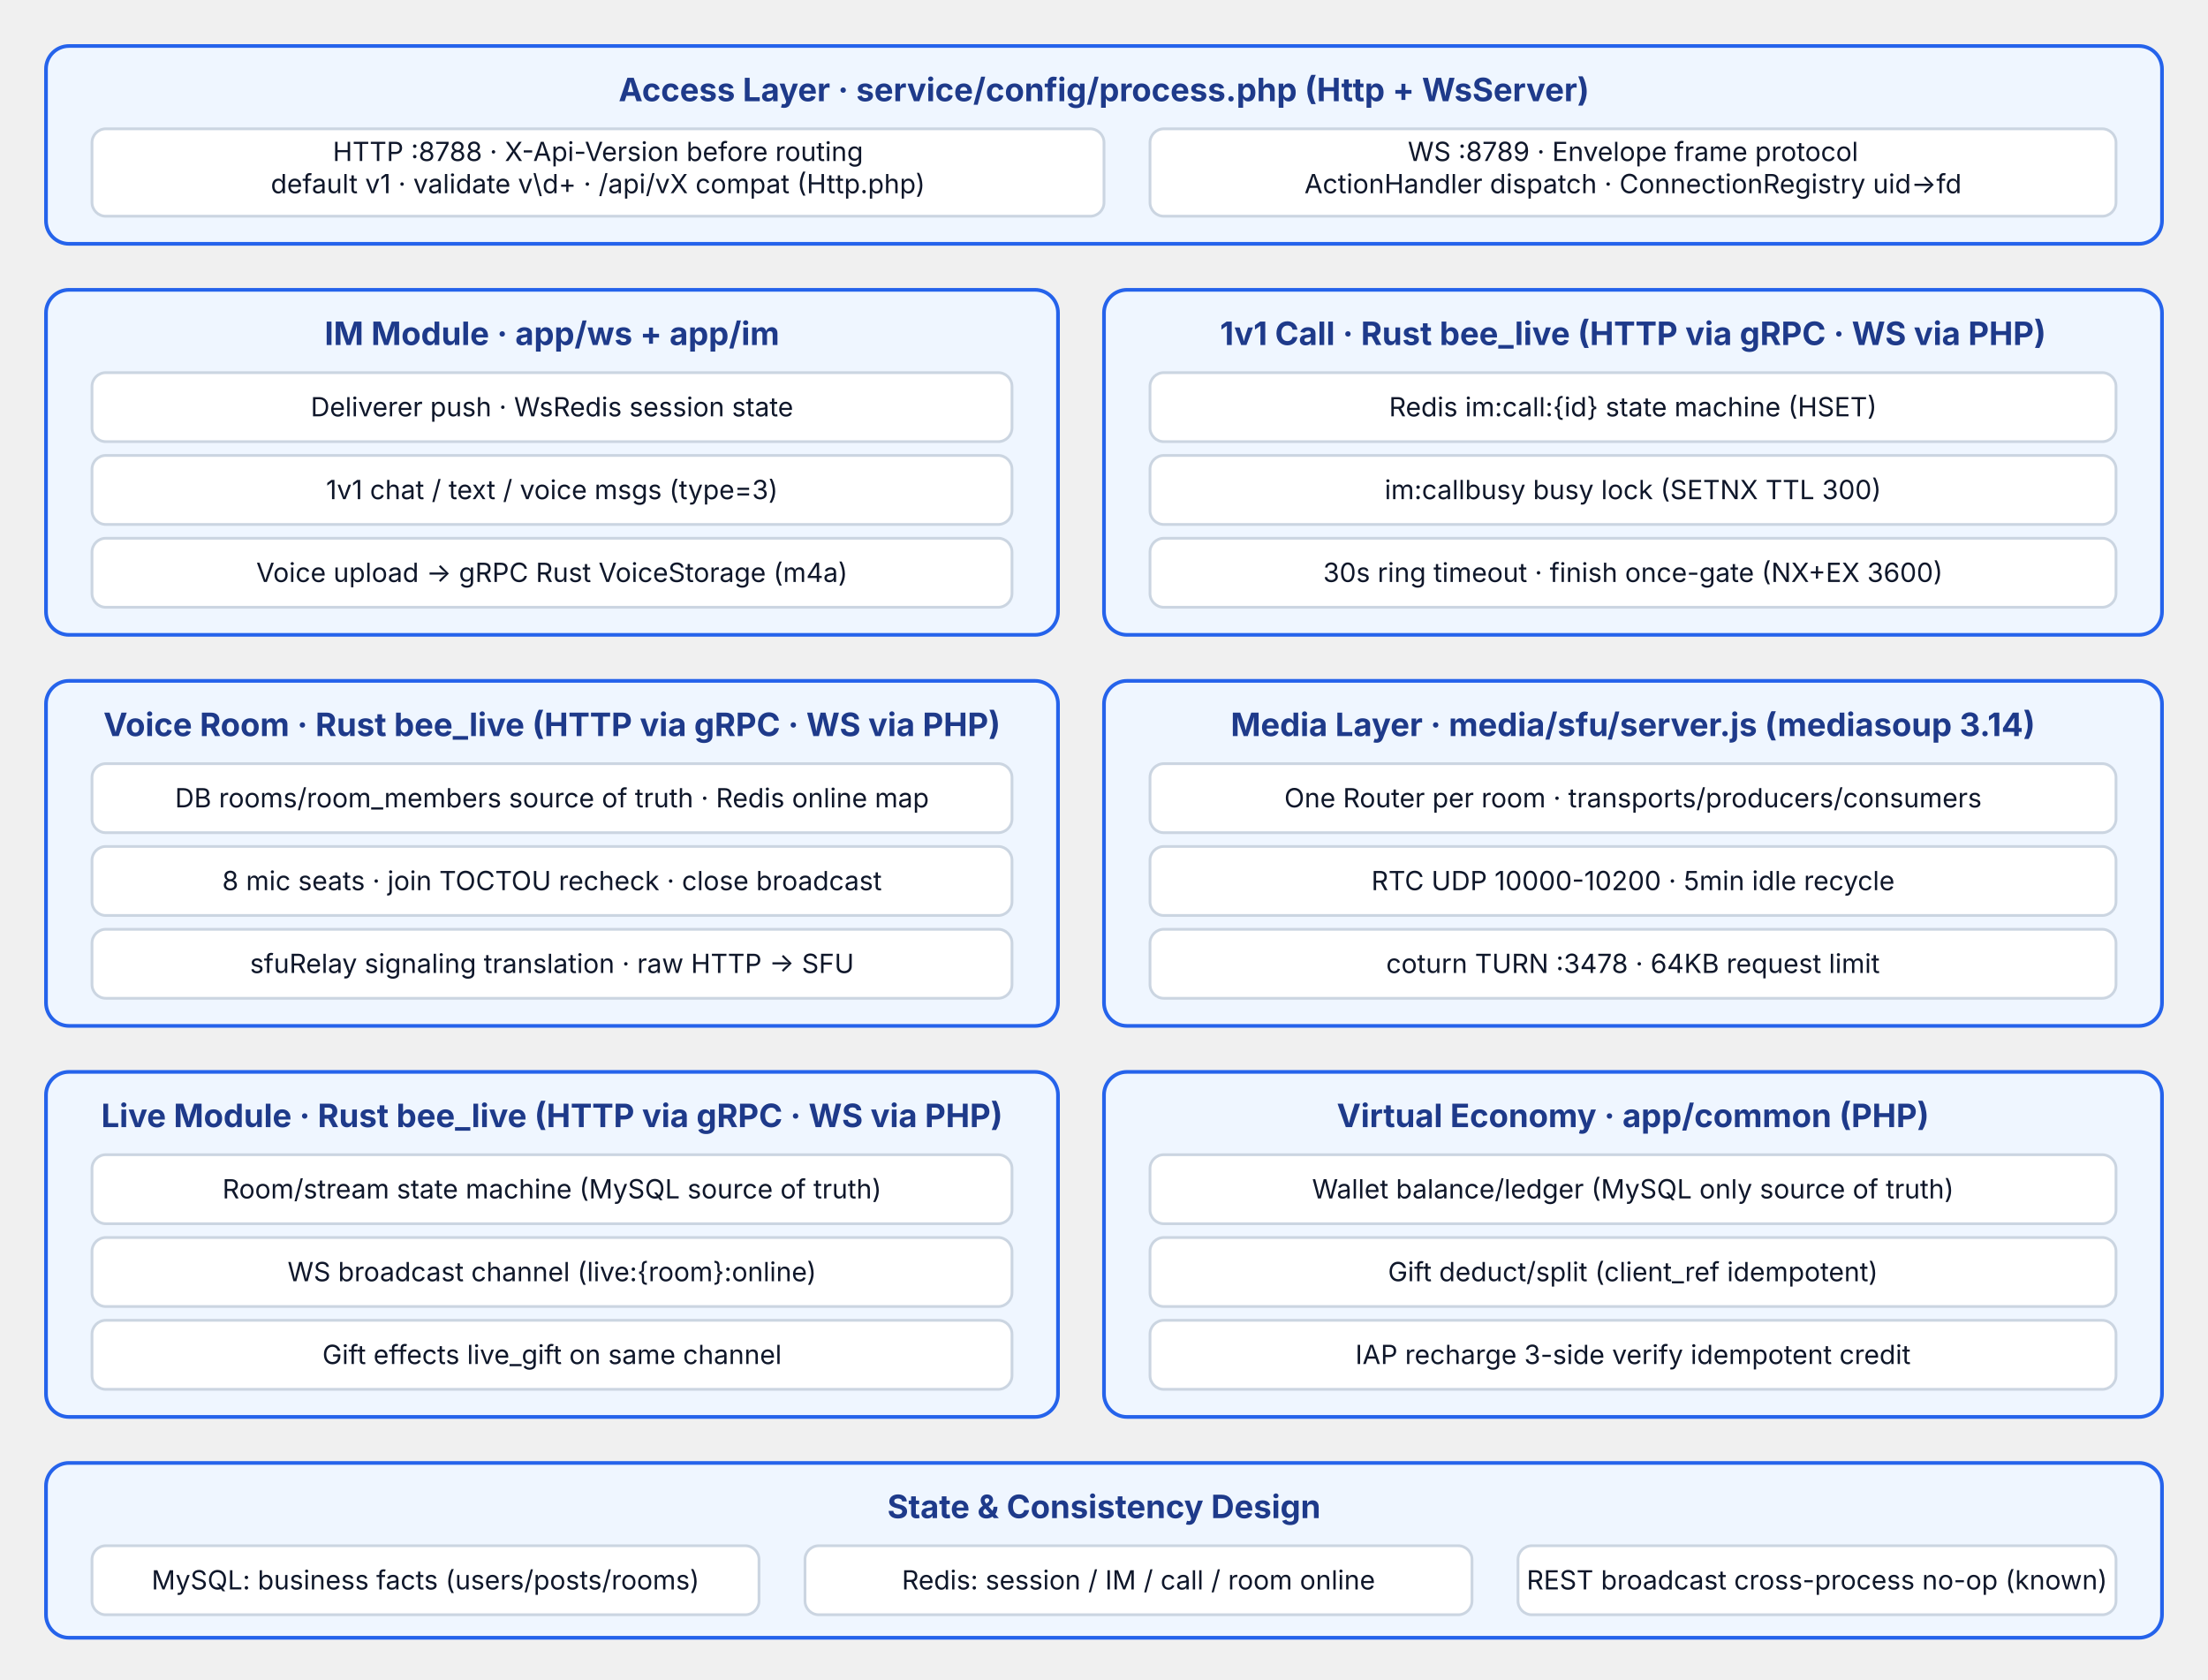
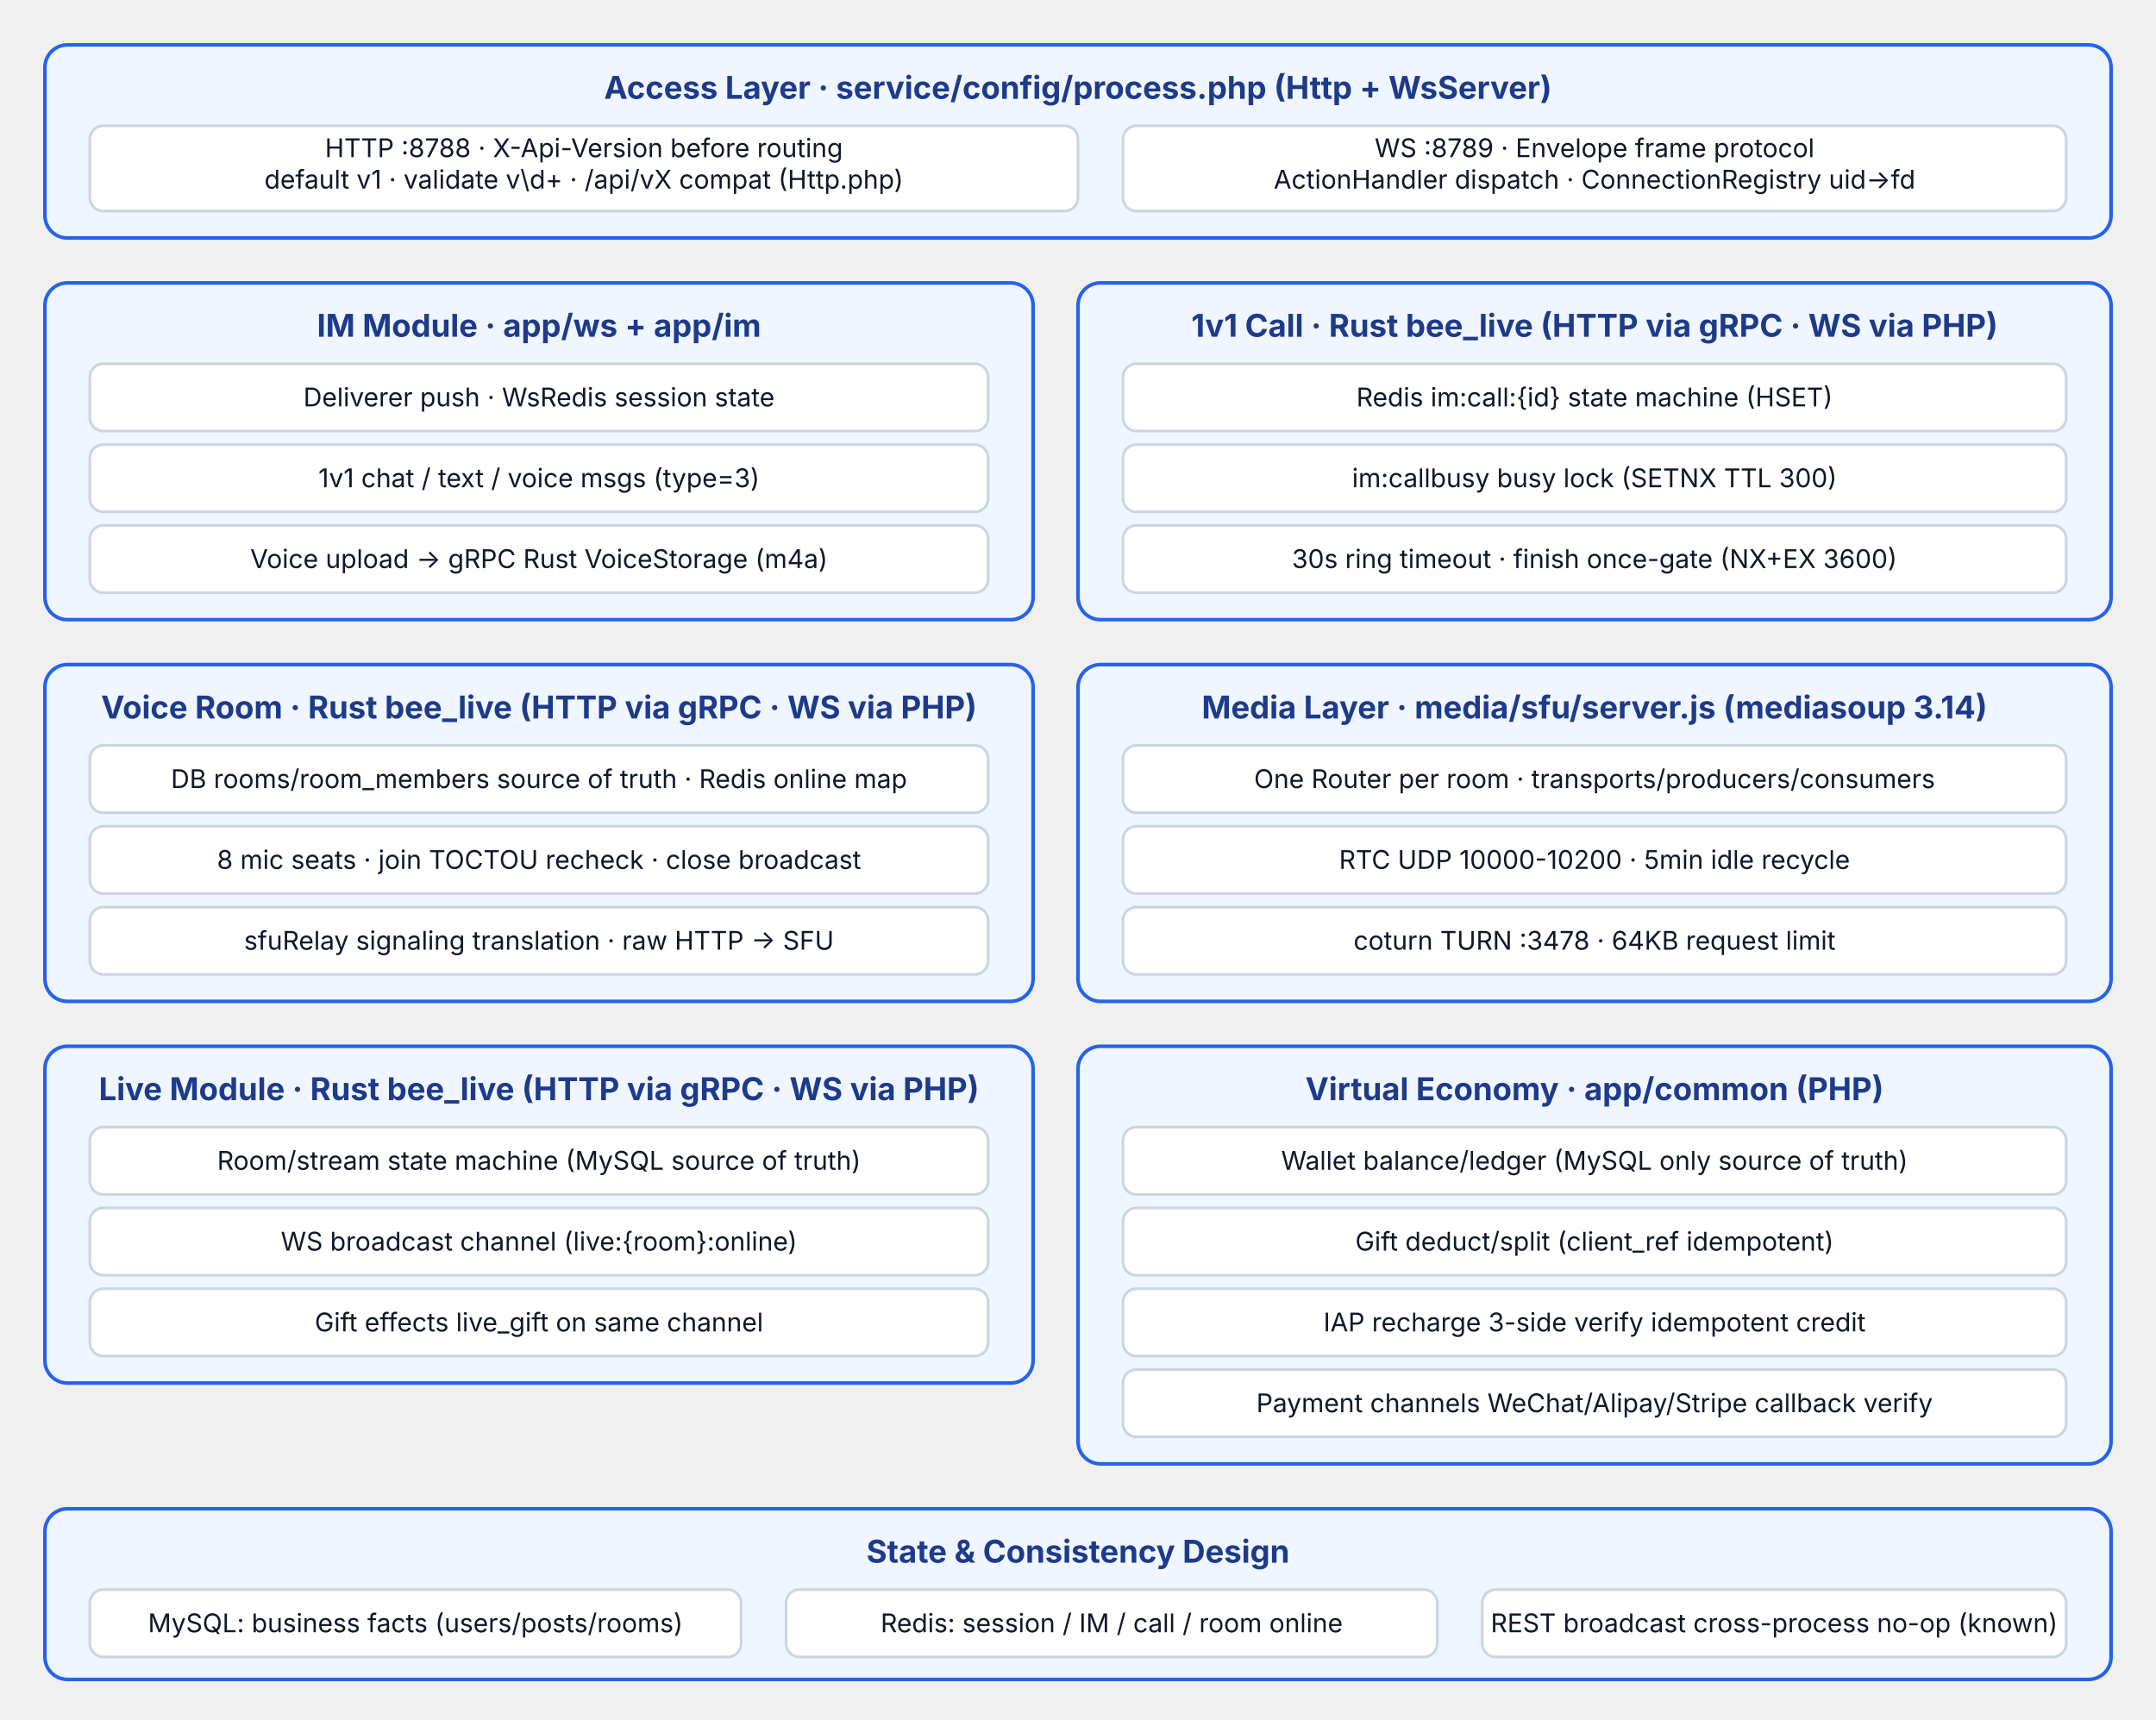
- <svg xmlns="http://www.w3.org/2000/svg" viewBox="0 0 960 730" width="100%" font-family="system-ui, -apple-system, 'Segoe UI', 'PingFang SC', 'Microsoft YaHei', sans-serif">
+ <svg xmlns="http://www.w3.org/2000/svg" viewBox="0 0 960 766" width="100%" font-family="system-ui, -apple-system, 'Segoe UI', 'PingFang SC', 'Microsoft YaHei', sans-serif">
  <style>
    .mod  { fill: #eff6ff; stroke: #2563eb; stroke-width: 1.6; rx: 10 }
    .it   { fill: #ffffff; stroke: #cbd5e1; stroke-width: 1.2; rx: 6 }
    .tm   { font-size: 14px; font-weight: 700; fill: #1e3a8a; text-anchor: middle }
    .t    { font-size: 11.5px; fill: #0f172a; text-anchor: middle }
  </style>
  <rect class="mod" x="20" y="20" width="920" height="86" />
  <text class="tm" x="480" y="44">Access Layer · service/config/process.php (Http + WsServer)</text>
  <rect class="it" x="40" y="56" width="440" height="38" />
  <text class="t" x="260" y="70">HTTP :8788 · X-Api-Version before routing</text>
  <text class="t" x="260" y="84" font-size="10" fill="#64748b">default v1 · validate v\d+ · /api/vX compat (Http.php)</text>
  <rect class="it" x="500" y="56" width="420" height="38" />
  <text class="t" x="710" y="70">WS :8789 · Envelope frame protocol</text>
  <text class="t" x="710" y="84" font-size="10" fill="#64748b">ActionHandler dispatch · ConnectionRegistry uid→fd</text>
  <rect class="mod" x="20" y="126" width="440" height="150" />
  <text class="tm" x="240" y="150">IM Module · app/ws + app/im</text>
  <rect class="it" x="40" y="162" width="400" height="30" />
  <text class="t" x="240" y="181">Deliverer push · WsRedis session state</text>
  <rect class="it" x="40" y="198" width="400" height="30" />
  <text class="t" x="240" y="217">1v1 chat / text / voice msgs (type=3)</text>
  <rect class="it" x="40" y="234" width="400" height="30" />
  <text class="t" x="240" y="253">Voice upload → gRPC Rust VoiceStorage (m4a)</text>
  <rect class="mod" x="480" y="126" width="460" height="150" />
  <text class="tm" x="710" y="150">1v1 Call · Rust bee_live (HTTP via gRPC · WS via PHP)</text>
  <rect class="it" x="500" y="162" width="420" height="30" />
  <text class="t" x="710" y="181">Redis im:call:{id} state machine (HSET)</text>
  <rect class="it" x="500" y="198" width="420" height="30" />
  <text class="t" x="710" y="217">im:callbusy busy lock (SETNX TTL 300)</text>
  <rect class="it" x="500" y="234" width="420" height="30" />
  <text class="t" x="710" y="253">30s ring timeout · finish once-gate (NX+EX 3600)</text>
  <rect class="mod" x="20" y="296" width="440" height="150" />
  <text class="tm" x="240" y="320">Voice Room · Rust bee_live (HTTP via gRPC · WS via PHP)</text>
  <rect class="it" x="40" y="332" width="400" height="30" />
  <text class="t" x="240" y="351">DB rooms/room_members source of truth · Redis online map</text>
  <rect class="it" x="40" y="368" width="400" height="30" />
  <text class="t" x="240" y="387">8 mic seats · join TOCTOU recheck · close broadcast</text>
  <rect class="it" x="40" y="404" width="400" height="30" />
  <text class="t" x="240" y="423">sfuRelay signaling translation · raw HTTP → SFU</text>
  <rect class="mod" x="480" y="296" width="460" height="150" />
  <text class="tm" x="710" y="320">Media Layer · media/sfu/server.js (mediasoup 3.14)</text>
  <rect class="it" x="500" y="332" width="420" height="30" />
  <text class="t" x="710" y="351">One Router per room · transports/producers/consumers</text>
  <rect class="it" x="500" y="368" width="420" height="30" />
  <text class="t" x="710" y="387">RTC UDP 10000-10200 · 5min idle recycle</text>
  <rect class="it" x="500" y="404" width="420" height="30" />
  <text class="t" x="710" y="423">coturn TURN :3478 · 64KB request limit</text>
  <rect class="mod" x="20" y="466" width="440" height="150" />
  <text class="tm" x="240" y="490">Live Module · Rust bee_live (HTTP via gRPC · WS via PHP)</text>
  <rect class="it" x="40" y="502" width="400" height="30" />
  <text class="t" x="240" y="521">Room/stream state machine (MySQL source of truth)</text>
  <rect class="it" x="40" y="538" width="400" height="30" />
  <text class="t" x="240" y="557">WS broadcast channel (live:{room}:online)</text>
  <rect class="it" x="40" y="574" width="400" height="30" />
  <text class="t" x="240" y="593">Gift effects live_gift on same channel</text>
-   <rect class="mod" x="480" y="466" width="460" height="150" />
+   <rect class="mod" x="480" y="466" width="460" height="186" />
  <text class="tm" x="710" y="490">Virtual Economy · app/common (PHP)</text>
  <rect class="it" x="500" y="502" width="420" height="30" />
  <text class="t" x="710" y="521">Wallet balance/ledger (MySQL only source of truth)</text>
  <rect class="it" x="500" y="538" width="420" height="30" />
  <text class="t" x="710" y="557">Gift deduct/split (client_ref idempotent)</text>
  <rect class="it" x="500" y="574" width="420" height="30" />
  <text class="t" x="710" y="593">IAP recharge 3-side verify idempotent credit</text>
-   <rect class="mod" x="20" y="636" width="920" height="76" />
-   <text class="tm" x="480" y="660">State &amp; Consistency Design</text>
-   <rect class="it" x="40" y="672" width="290" height="30" />
-   <text class="t" x="185" y="691">MySQL: business facts (users/posts/rooms)</text>
-   <rect class="it" x="350" y="672" width="290" height="30" />
-   <text class="t" x="495" y="691">Redis: session / IM / call / room online</text>
-   <rect class="it" x="660" y="672" width="260" height="30" />
-   <text class="t" x="790" y="691">REST broadcast cross-process no-op (known)</text>
+   <rect class="it" x="500" y="610" width="420" height="30" />
+   <text class="t" x="710" y="629">Payment channels WeChat/Alipay/Stripe callback verify</text>
+   <rect class="mod" x="20" y="672" width="920" height="76" />
+   <text class="tm" x="480" y="696">State &amp; Consistency Design</text>
+   <rect class="it" x="40" y="708" width="290" height="30" />
+   <text class="t" x="185" y="727">MySQL: business facts (users/posts/rooms)</text>
+   <rect class="it" x="350" y="708" width="290" height="30" />
+   <text class="t" x="495" y="727">Redis: session / IM / call / room online</text>
+   <rect class="it" x="660" y="708" width="260" height="30" />
+   <text class="t" x="790" y="727">REST broadcast cross-process no-op (known)</text>
</svg>
